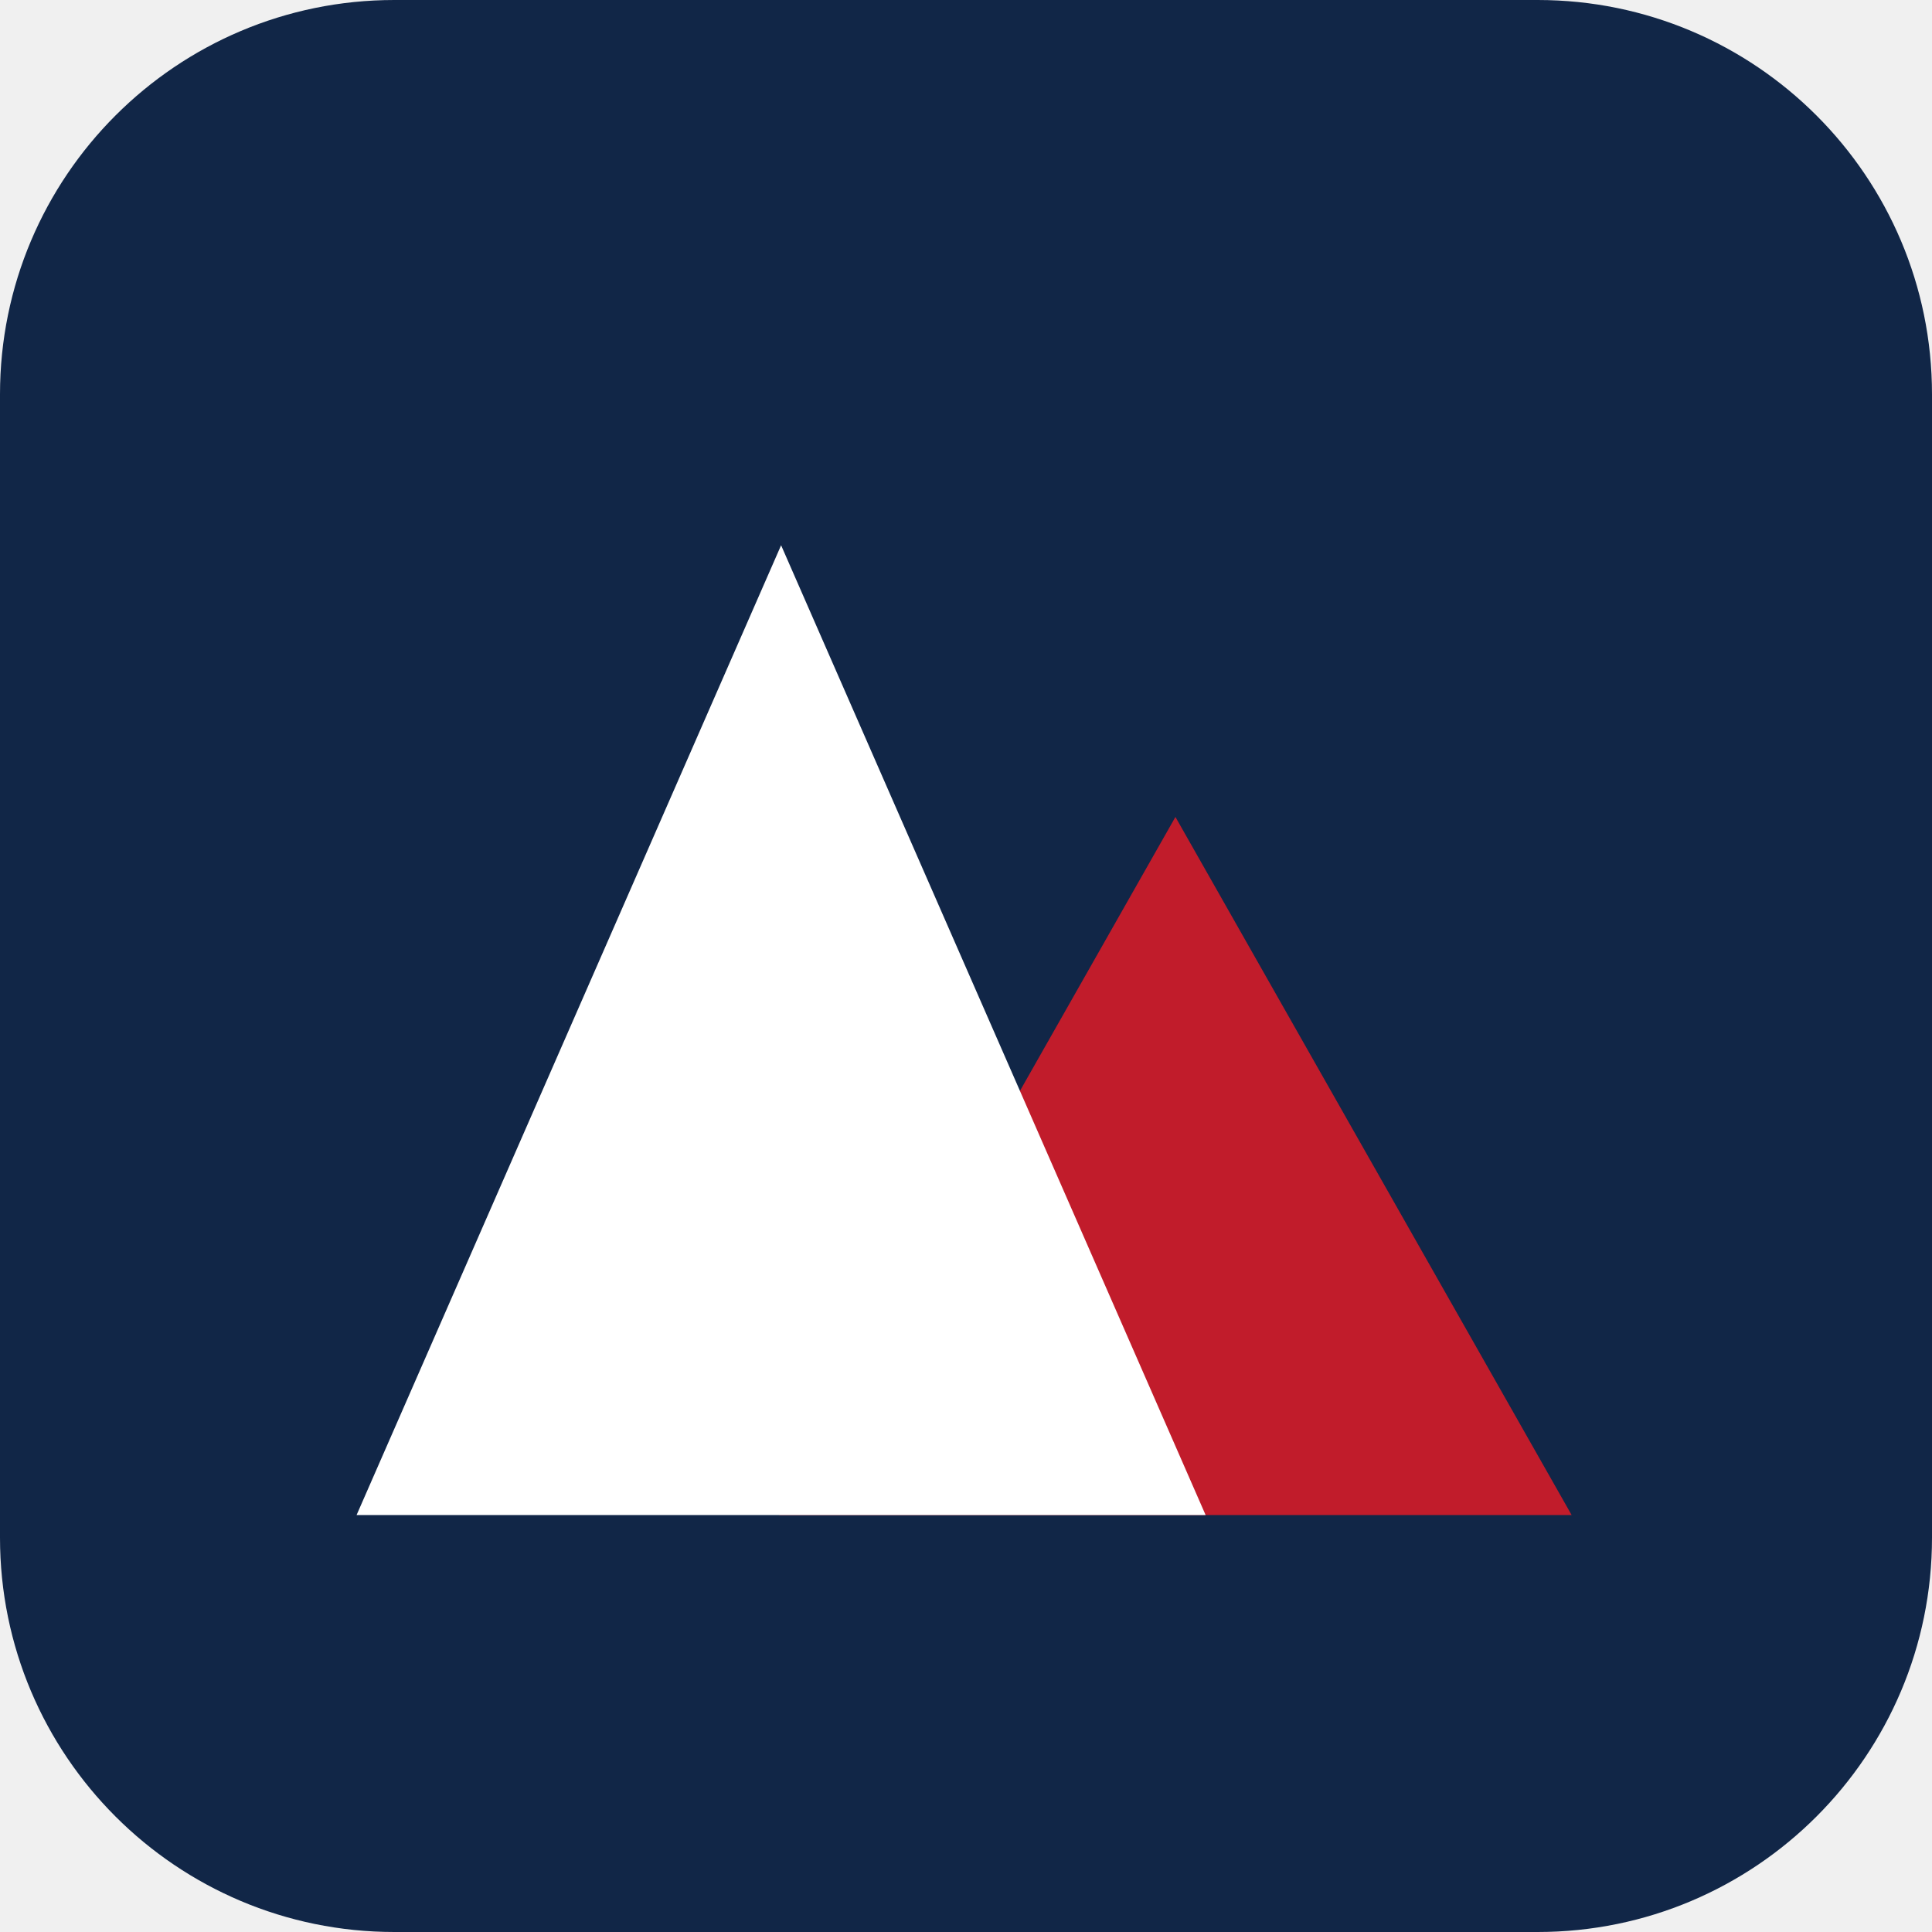
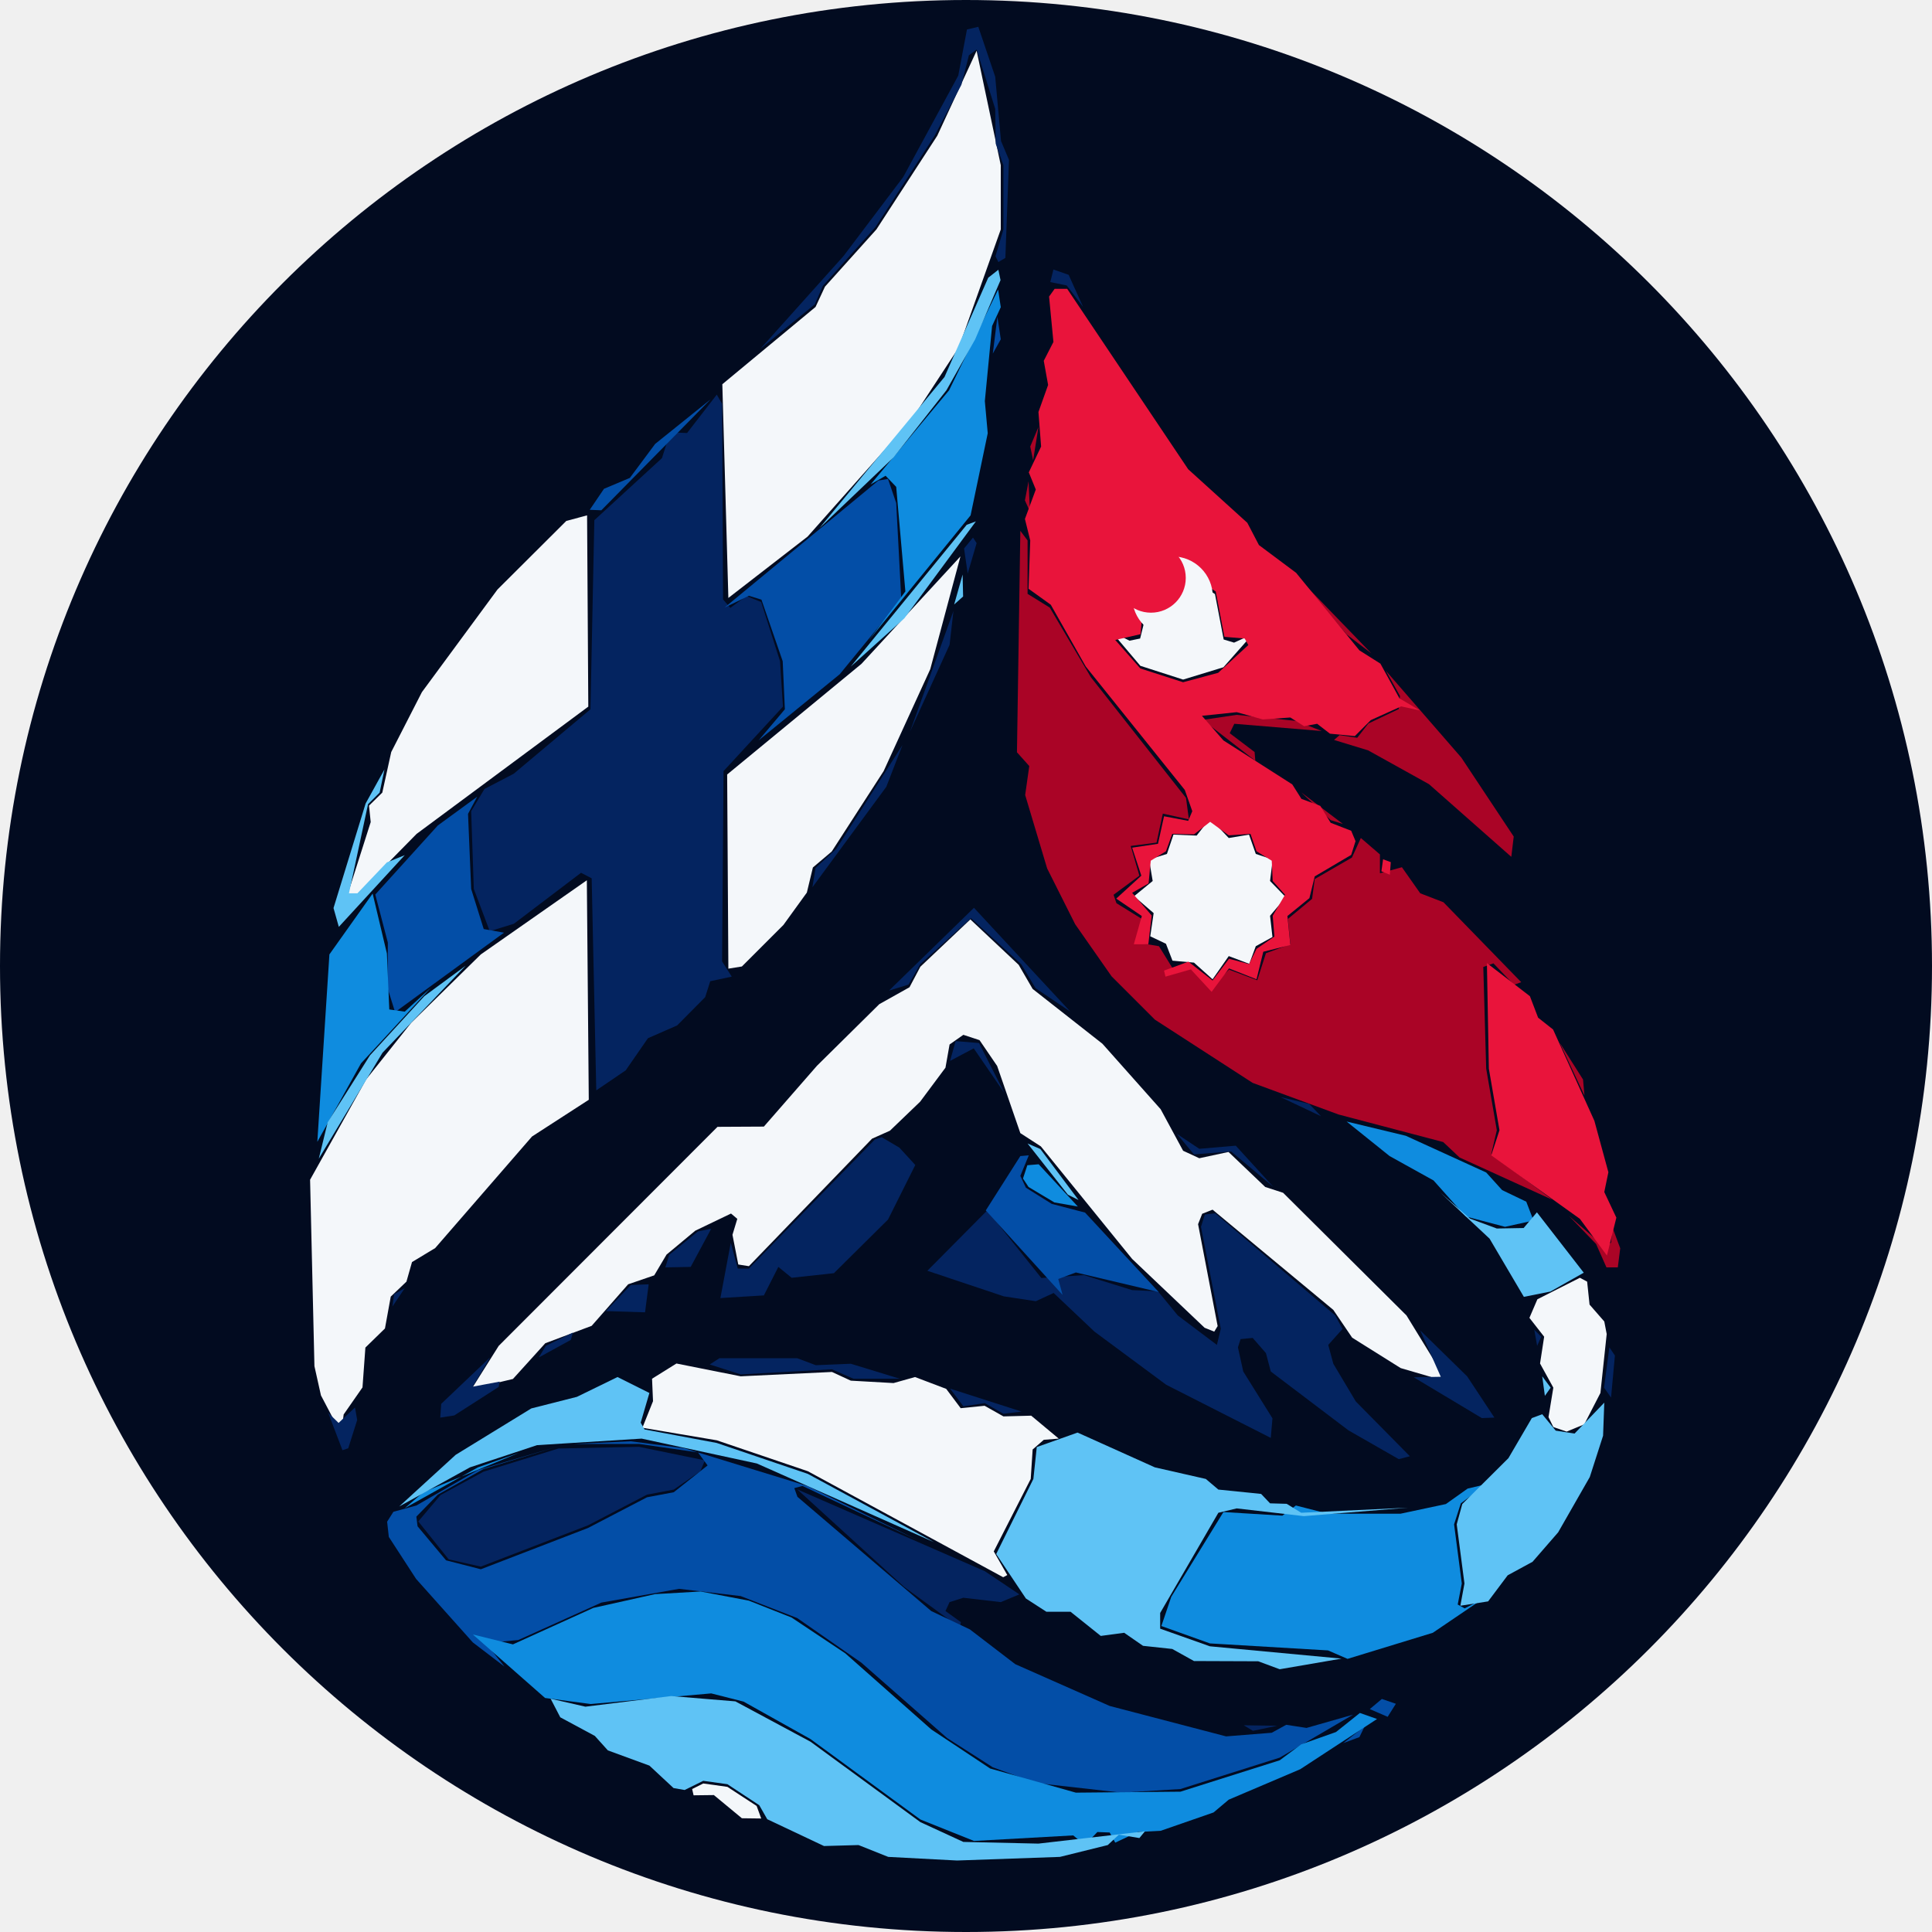
- <svg xmlns="http://www.w3.org/2000/svg" version="1.2" baseProfile="tiny-ps" viewBox="0 0 512 512">
-   <rect x="0" y="0" width="512" height="512" rx="104.5" ry="104.5" fill="#112647" />
-   <path d="M311.5,216.5 L206.5,401.5 L416.5,401.5 Z" fill="#C11C2B" />
-   <path d="M207,144.5 L94.5,401.5 L319.5,401.5 Z" fill="#FFFFFF" />
+ <svg xmlns="http://www.w3.org/2000/svg" version="1.2" baseProfile="tiny-ps" viewBox="0 0 800 800">
+   <circle cx="400.0" cy="400.0" r="400.0" fill="#020B20" />
+   <path d="M 286.6,740.8 L 287.2,743.4 L 295.6,743.3 L 307.2,752.9 L 315.2,753.0 L 313.3,747.8 L 301.2,739.9 L 291.2,738.5 Z M 270.0,570.9 L 270.4,580.2 L 266.0,591.2 L 296.8,596.4 L 334.5,609.2 L 415.4,653.1 L 417.1,652.2 L 411.5,642.4 L 426.8,612.4 L 427.6,600.2 L 432.2,596.2 L 438.4,595.7 L 427.0,586.2 L 415.5,586.5 L 407.7,582.1 L 397.8,583.1 L 391.8,575.1 L 378.9,570.2 L 370.0,572.7 L 352.3,571.7 L 344.5,568.1 L 306.7,569.9 L 280.1,564.6 Z M 654.2,529.1 L 636.6,538.0 L 633.3,545.7 L 639.4,553.5 L 637.7,564.6 L 643.2,574.6 L 641.2,586.8 L 643.2,590.9 L 648.7,592.8 L 656.0,589.8 L 662.7,576.8 L 665.3,552.4 L 664.3,547.2 L 658.2,540.2 L 657.2,530.7 Z M 599.2,572.1 L 582.4,544.7 L 531.3,493.9 L 523.9,491.5 L 508.7,477.0 L 496.6,479.6 L 489.9,476.5 L 480.6,459.3 L 456.5,432.2 L 427.6,409.5 L 421.8,399.5 L 401.8,380.7 L 381.1,400.3 L 376.6,408.8 L 364.1,415.8 L 338.3,441.3 L 316.3,466.5 L 297.1,466.6 L 206.5,557.3 L 195.3,575.1 L 212.4,571.0 L 225.8,556.2 L 245.0,549.0 L 260.1,531.8 L 270.9,528.1 L 276.0,519.5 L 287.9,509.6 L 302.7,502.5 L 305.3,504.7 L 303.3,511.3 L 305.7,523.6 L 310.1,524.3 L 361.1,471.5 L 368.5,468.2 L 381.0,456.2 L 391.5,442.1 L 393.2,432.5 L 398.9,428.5 L 405.6,430.7 L 412.9,441.4 L 422.5,469.2 L 431.0,474.7 L 468.8,521.3 L 498.8,549.8 L 502.8,551.4 L 504.2,549.1 L 496.1,506.9 L 497.8,502.6 L 502.1,500.9 L 552.1,542.4 L 559.9,553.9 L 580.0,566.5 Z M 243.0,364.5 L 199.1,395.2 L 170.2,423.6 L 151.6,447.0 L 128.4,488.5 L 130.2,565.7 L 132.9,577.8 L 141.3,593.8 L 142.3,585.7 L 150.1,574.5 L 151.3,558.0 L 159.4,550.1 L 161.8,536.9 L 168.3,530.7 L 170.6,522.6 L 180.2,516.8 L 220.3,470.6 L 243.8,455.4 Z M 501.1,338.9 L 495.5,346.0 L 485.9,345.6 L 483.2,353.6 L 475.8,355.9 L 477.3,364.8 L 469.6,371.1 L 477.7,378.1 L 476.3,387.7 L 482.8,390.8 L 485.5,397.8 L 494.4,398.6 L 502.1,405.5 L 508.8,395.9 L 517.3,399.1 L 520.0,391.8 L 526.9,388.0 L 525.9,379.2 L 532.4,371.5 L 525.9,364.8 L 527.0,355.9 L 520.0,353.6 L 517.2,345.6 L 508.8,347.0 Z M 492.1,238.7 L 476.9,245.0 L 472.1,264.4 L 467.7,265.3 L 460.1,261.4 L 472.2,275.7 L 489.9,281.4 L 506.6,276.3 L 518.7,262.6 L 511.0,266.1 L 506.7,264.8 L 503.1,246.0 Z M 397.7,230.4 L 356.7,274.9 L 301.1,320.7 L 301.6,401.1 L 307.2,400.2 L 324.4,383.0 L 334.1,369.6 L 336.6,359.2 L 344.4,352.6 L 365.9,319.3 L 385.2,277.1 Z M 243.1,213.4 L 234.5,215.7 L 206.0,244.1 L 174.7,286.6 L 162.0,311.4 L 158.3,328.2 L 152.8,333.6 L 153.5,340.4 L 142.1,376.2 L 172.5,345.3 L 243.6,292.6 Z M 404.4,21.0 L 388.1,56.2 L 362.9,95.0 L 341.6,118.7 L 337.7,127.1 L 299.1,159.1 L 301.6,247.6 L 334.4,222.2 L 377.4,173.8 L 397.0,143.9 L 414.4,95.0 L 414.4,68.4 Z " fill="#F4F7FA" fill-rule="evenodd" />
+   <path d="M 515.0,714.4 L 518.8,716.7 L 528.9,714.6 Z M 330.1,616.7 L 374.5,657.2 L 397.4,673.9 L 397.9,671.7 L 391.5,667.1 L 393.2,663.4 L 398.9,661.6 L 414.4,663.4 L 422.1,660.2 L 407.8,650.6 Z M 291.9,604.7 L 264.6,599.1 L 231.2,599.8 L 200.2,609.4 L 182.4,619.1 L 173.2,630.0 L 185.8,645.7 L 199.1,648.7 L 243.5,631.6 L 267.9,618.9 L 279.0,616.8 L 290.0,609.2 Z M 147.0,582.8 L 140.2,589.2 L 135.9,585.0 L 141.8,600.5 L 144.2,599.7 L 147.9,588.0 Z M 393.4,575.0 L 398.9,582.3 L 407.8,581.0 L 415.5,585.4 L 423.0,584.5 Z M 293.9,565.0 L 306.7,569.1 L 344.5,567.0 L 353.4,570.9 L 372.6,570.9 L 352.3,564.7 L 337.8,565.3 L 330.1,562.4 L 297.9,562.4 Z M 203.0,562.0 L 182.7,581.3 L 182.3,587.0 L 188.1,586.1 L 206.5,574.3 L 206.9,572.1 L 195.7,574.2 Z M 666.4,557.9 L 664.2,574.6 L 667.1,578.7 L 668.7,561.3 Z M 237.2,551.8 L 226.0,557.3 L 223.1,562.1 L 236.4,554.8 Z M 635.3,550.6 L 636.5,557.3 L 638.2,553.5 Z M 588.1,550.9 L 596.6,570.1 L 585.4,570.3 L 613.6,587.2 L 618.8,587.0 L 607.5,569.9 Z M 167.6,533.4 L 163.2,535.9 L 162.5,541.0 Z M 268.6,531.8 L 261.2,532.1 L 250.9,542.9 L 267.1,543.4 Z M 294.5,508.8 L 289.0,509.9 L 277.1,519.6 L 275.5,524.8 L 286.0,524.6 Z M 384.0,526.2 L 415.7,536.8 L 428.9,538.8 L 436.3,535.4 L 453.2,551.4 L 482.9,573.4 L 526.2,595.4 L 526.9,587.3 L 514.8,567.9 L 512.6,557.9 L 513.7,554.5 L 518.7,554.0 L 524.2,560.3 L 526.2,567.9 L 558.4,592.3 L 579.2,604.2 L 583.8,603.0 L 561.4,580.3 L 552.1,564.7 L 550.0,556.9 L 555.9,550.3 L 552.9,544.7 L 503.2,502.4 L 498.9,502.9 L 497.3,508.0 L 505.5,550.2 L 503.9,556.9 L 487.7,544.7 L 479.5,534.7 L 468.8,534.2 L 448.8,528.0 L 431.2,529.2 L 408.8,501.2 Z M 379.0,482.4 L 372.4,475.2 L 365.1,470.9 L 362.3,471.8 L 310.1,525.3 L 305.5,525.3 L 302.6,514.6 L 298.3,537.5 L 316.3,536.4 L 322.3,524.6 L 327.8,529.1 L 345.3,527.2 L 367.7,505.0 Z M 487.3,469.5 L 494.4,478.0 L 509.8,476.8 L 527.3,491.5 L 511.7,474.4 L 496.6,475.7 Z M 530.3,454.3 L 547.0,462.2 L 542.1,457.1 Z M 395.7,431.1 L 393.4,439.3 L 403.2,434.1 L 415.9,452.6 L 405.4,431.9 Z M 368.1,410.2 L 376.2,407.7 L 381.1,399.2 L 402.1,380.2 L 422.9,399.3 L 428.8,409.2 L 443.2,418.9 L 403.3,375.9 Z M 373.7,308.5 L 346.3,351.5 L 337.7,359.4 L 336.4,367.4 L 367.0,325.8 Z M 394.8,253.0 L 376.8,303.0 L 393.2,267.0 Z M 402.9,222.6 L 399.2,227.1 L 400.7,237.5 L 404.4,224.9 Z M 296.8,163.4 L 284.5,179.3 L 277.5,179.0 L 274.1,189.7 L 246.1,215.4 L 244.5,293.7 L 212.7,320.4 L 200.6,326.7 L 195.1,335.9 L 196.2,368.1 L 202.8,385.6 L 212.8,382.5 L 240.6,361.4 L 245.0,363.7 L 246.9,451.5 L 259.1,443.2 L 268.3,429.9 L 280.4,424.6 L 292.0,412.9 L 294.1,406.3 L 303.0,404.4 L 299.0,398.1 L 299.6,319.3 L 324.2,292.6 L 323.0,273.8 L 315.2,249.3 L 309.1,246.8 L 302.4,251.7 L 299.4,248.2 L 299.0,167.2 Z M 436.2,111.6 L 434.9,116.8 L 441.7,118.2 L 448.5,127.1 L 442.5,113.8 Z M 405.1,11.1 L 400.4,12.2 L 396.8,31.3 L 374.0,73.3 L 349.3,106.0 L 314.8,144.5 L 337.4,126.0 L 340.7,118.4 L 362.6,93.9 L 387.0,56.2 L 398.1,35.1 L 401.2,22.9 L 404.4,20.5 L 412.1,45.1 L 412.3,59.5 L 415.5,68.4 L 415.5,95.0 L 412.2,106.1 L 413.4,108.5 L 416.3,106.8 L 417.8,66.2 L 414.5,58.4 L 412.1,31.8 Z " fill="#042460" fill-rule="evenodd" />
+   <path d="M 565.1,714.8 L 556.2,721.8 L 562.9,719.3 Z M 567.2,707.7 L 574.6,710.9 L 578.0,705.5 L 572.2,703.5 Z M 160.3,630.1 L 161.0,636.4 L 172.3,653.8 L 195.8,680.1 L 208.9,690.1 L 203.5,683.3 L 203.9,680.1 L 214.6,679.1 L 249.0,663.6 L 281.2,657.9 L 306.7,660.9 L 330.1,670.0 L 356.7,688.5 L 392.2,719.7 L 411.1,731.8 L 428.9,738.3 L 464.4,742.3 L 488.8,740.8 L 529.9,727.8 L 560.3,710.0 L 541.0,715.5 L 532.6,714.2 L 526.6,717.5 L 507.7,719.0 L 459.5,706.4 L 420.4,689.1 L 401.6,674.7 L 385.6,667.1 L 330.2,619.8 L 328.9,616.2 L 332.3,615.3 L 379.7,637.6 L 334.5,615.4 L 283.4,599.7 L 261.2,596.8 L 237.6,597.9 L 264.6,597.9 L 289.0,601.4 L 293.0,606.8 L 279.0,617.9 L 267.9,620.0 L 243.5,632.7 L 199.1,649.8 L 184.7,646.1 L 172.9,632.0 L 172.4,628.0 L 181.3,618.9 L 200.2,608.3 L 230.5,599.1 L 197.9,608.7 L 172.4,623.4 L 162.9,626.0 Z M 422.5,478.7 L 408.2,501.2 L 440.0,536.2 L 438.2,529.6 L 445.5,526.9 L 479.8,535.0 L 449.3,502.1 L 435.5,498.5 L 424.8,491.8 L 422.5,486.9 L 426.0,478.4 Z M 197.6,329.9 L 181.3,341.8 L 155.4,370.4 L 160.6,390.3 L 160.5,409.2 L 163.6,419.1 L 208.7,386.2 L 200.3,384.7 L 195.1,368.1 L 193.8,337.0 Z M 367.7,198.3 L 363.7,199.0 L 300.0,251.6 L 310.1,246.7 L 315.3,248.3 L 324.1,273.8 L 325.0,293.7 L 314.1,306.6 L 347.7,279.2 L 373.2,248.1 L 371.1,208.3 Z M 294.2,165.4 L 271.3,183.8 L 260.8,197.9 L 250.1,202.4 L 244.2,211.1 L 249.0,211.3 Z M 413.0,131.2 L 411.1,146.4 L 414.4,140.5 Z " fill="#034EA7" fill-rule="evenodd" />
+   <path d="M 195.8,676.8 L 225.7,703.1 L 244.6,705.6 L 294.5,701.2 L 307.9,704.6 L 335.6,720.1 L 381.1,753.4 L 403.3,762.3 L 444.4,760.0 L 449.2,764.0 L 454.4,758.6 L 459.5,758.8 L 461.8,763.0 L 471.1,758.6 L 480.6,758.1 L 502.5,750.5 L 508.8,745.2 L 538.4,732.6 L 570.2,711.8 L 563.1,709.3 L 553.2,717.2 L 538.8,722.3 L 529.9,728.9 L 488.8,741.9 L 445.5,742.3 L 410.0,732.3 L 385.6,716.1 L 350.0,684.6 L 327.8,669.8 L 310.1,662.8 L 290.1,659.0 L 271.2,660.1 L 245.7,665.8 L 212.4,680.9 Z M 615.7,614.5 L 607.7,616.4 L 598.7,622.8 L 579.9,626.8 L 549.9,626.8 L 536.6,623.4 L 531.0,627.6 L 506.6,626.1 L 485.0,661.2 L 480.9,673.3 L 501.0,680.5 L 549.9,683.4 L 558.0,686.9 L 593.3,676.1 L 613.5,662.4 L 606.5,666.0 L 603.6,664.4 L 605.3,655.7 L 602.1,631.2 L 604.9,622.5 Z M 214.9,601.6 L 175.3,617.9 L 167.6,624.5 L 197.9,607.6 Z M 425.4,482.5 L 423.6,488.0 L 425.9,491.5 L 436.6,497.9 L 446.3,499.6 L 430.1,482.1 Z M 557.6,464.4 L 575.4,478.7 L 593.6,488.8 L 606.9,503.7 L 623.2,508.0 L 635.0,505.4 L 632.0,497.6 L 622.0,492.8 L 615.4,485.5 L 582.1,470.3 Z M 154.3,370.0 L 136.4,395.2 L 131.4,472.8 L 149.5,440.3 L 178.3,409.1 L 167.6,418.9 L 161.2,418.0 L 160.2,394.8 Z M 413.3,119.9 L 393.0,161.6 L 360.5,200.6 L 366.7,197.0 L 371.1,201.6 L 374.9,244.9 L 359.7,265.2 L 401.9,213.4 L 409.0,179.4 L 407.8,166.1 L 410.8,135.0 L 414.4,127.2 Z " fill="#0F8CDF" fill-rule="evenodd" />
+   <path d="M 228.0,703.4 L 232.0,711.1 L 246.3,718.8 L 251.7,724.8 L 268.9,731.1 L 278.9,740.4 L 283.5,741.2 L 291.2,737.4 L 301.2,738.8 L 314.4,747.5 L 317.7,753.3 L 341.2,764.4 L 355.5,764.0 L 367.8,768.9 L 396.3,770.4 L 438.9,768.9 L 458.7,764.0 L 463.3,759.7 L 471.8,761.1 L 474.1,758.3 L 430.0,763.4 L 398.9,762.7 L 381.1,754.5 L 335.6,721.2 L 304.5,704.5 L 277.9,702.3 L 242.4,706.7 Z M 429.3,599.2 L 427.9,612.4 L 412.5,643.5 L 424.8,661.9 L 433.3,667.4 L 443.3,667.4 L 455.8,677.4 L 465.5,676.1 L 473.3,681.5 L 485.4,682.8 L 494.4,687.8 L 521.0,687.9 L 529.9,691.2 L 555.5,686.8 L 501.0,681.7 L 480.4,674.4 L 480.4,667.9 L 504.5,626.4 L 512.1,624.6 L 539.9,627.8 L 583.1,624.3 L 538.8,626.4 L 532.8,622.7 L 525.9,622.5 L 522.2,618.6 L 504.5,616.8 L 499.3,612.4 L 478.2,607.6 L 446.2,593.2 Z M 664.3,580.8 L 652.0,593.6 L 644.2,592.4 L 638.6,585.6 L 634.3,587.2 L 624.6,603.8 L 605.5,622.8 L 603.2,631.2 L 606.4,655.7 L 604.7,664.9 L 616.2,663.1 L 624.3,652.3 L 634.6,646.7 L 645.2,634.5 L 658.3,611.6 L 663.8,594.5 Z M 165.3,623.8 L 194.6,607.6 L 222.4,598.4 L 265.7,595.7 L 313.4,606.0 L 386.8,638.6 L 334.5,610.3 L 296.8,597.5 L 266.9,591.9 L 265.3,589.1 L 268.9,576.8 L 255.7,570.2 L 238.9,578.4 L 220.0,583.2 L 188.7,602.4 Z M 638.6,569.9 L 639.7,578.0 L 642.1,574.6 Z M 596.5,493.9 L 616.8,512.9 L 631.0,537.0 L 642.0,534.8 L 655.8,527.0 L 636.4,502.0 L 630.9,508.5 L 619.8,508.7 L 608.7,504.6 Z M 425.5,473.5 L 442.2,494.7 L 446.6,496.9 L 430.8,475.8 Z M 192.8,399.9 L 175.7,412.5 L 153.2,437.0 L 135.7,464.7 L 132.0,479.8 L 158.4,435.9 Z M 159.2,318.6 L 151.4,332.7 L 138.1,376.0 L 140.3,383.8 L 167.6,354.1 L 160.2,357.1 L 148.0,369.9 L 144.5,369.9 L 152.4,333.0 L 157.2,328.2 Z M 398.6,237.9 L 395.1,250.3 L 398.8,247.0 Z M 404.1,215.9 L 400.3,217.3 L 352.3,276.0 L 374.5,256.0 Z M 413.4,111.7 L 409.2,115.0 L 391.1,156.1 L 339.3,218.7 L 370.0,189.4 L 391.9,161.6 L 403.8,140.5 L 414.3,116.0 Z " fill="#5FC3F5" fill-rule="evenodd" />
+   <path d="M 649.7,503.5 L 660.9,515.1 L 665.2,524.8 L 669.9,524.8 L 670.9,516.9 L 667.7,508.3 L 667.1,514.6 L 664.3,516.2 Z M 645.8,431.7 L 656.1,453.7 L 655.5,447.0 Z M 538.8,328.1 L 551.0,339.6 L 556.1,341.2 Z M 498.0,298.1 L 519.8,315.0 L 519.5,311.4 L 509.2,303.6 L 511.1,299.7 L 547.3,302.7 L 536.6,298.5 L 512.1,296.0 Z M 573.9,277.8 L 579.7,288.2 L 579.2,293.6 L 566.6,299.6 L 562.0,305.5 L 554.7,304.4 L 552.4,306.4 L 566.5,310.7 L 591.7,324.7 L 625.8,354.8 L 626.8,346.4 L 605.1,313.7 Z M 538.3,240.0 L 557.6,262.7 L 567.8,270.5 Z M 422.5,219.8 L 421.1,311.5 L 426.2,317.2 L 424.5,329.2 L 433.6,359.6 L 445.2,382.7 L 460.3,404.3 L 478.2,422.2 L 518.7,448.4 L 554.3,461.5 L 597.6,472.9 L 604.4,479.3 L 642.8,496.8 L 617.5,477.9 L 619.8,468.0 L 615.4,442.5 L 614.2,400.4 L 618.4,398.9 L 626.9,407.8 L 629.9,406.7 L 597.7,373.6 L 588.1,369.9 L 580.5,359.1 L 571.4,361.6 L 571.4,353.8 L 563.5,347.0 L 559.8,355.1 L 544.4,364.0 L 543.3,372.2 L 533.3,380.5 L 534.3,391.0 L 524.2,394.7 L 520.6,405.9 L 508.9,401.5 L 502.1,408.0 L 492.8,401.1 L 485.9,401.5 L 479.9,391.8 L 471.5,390.4 L 472.8,380.5 L 462.3,374.0 L 461.1,370.5 L 471.8,362.6 L 468.2,350.3 L 478.9,348.9 L 481.5,336.9 L 492.3,339.3 L 491.1,330.4 L 451.7,280.4 L 434.7,251.6 L 425.5,245.9 L 425.5,223.8 Z M 425.9,199.3 L 424.4,207.2 L 426.5,211.9 Z M 430.0,176.8 L 426.6,184.9 L 427.8,190.6 Z " fill="#AA0426" fill-rule="evenodd" />
+   <path d="M 615.7,398.8 L 616.5,442.5 L 620.9,468.0 L 617.5,478.4 L 654.2,504.7 L 665.4,519.9 L 669.3,504.2 L 664.3,493.6 L 666.0,485.4 L 660.2,464.1 L 643.1,426.3 L 636.9,421.4 L 633.5,412.5 Z M 572.7,355.8 L 572.0,360.8 L 575.5,362.2 L 575.9,357.0 Z M 436.7,119.6 L 434.4,122.8 L 436.2,141.6 L 432.2,149.4 L 434.0,159.4 L 430.0,170.6 L 431.1,184.9 L 426.0,195.6 L 428.9,202.7 L 424.4,214.9 L 426.6,223.8 L 425.9,243.8 L 435.1,250.4 L 449.6,276.0 L 490.6,327.1 L 493.7,335.9 L 492.0,339.9 L 482.0,338.0 L 479.5,349.4 L 468.8,351.0 L 472.6,362.6 L 462.2,372.1 L 472.8,379.3 L 469.5,391.0 L 475.5,391.0 L 476.9,379.1 L 468.8,369.7 L 475.6,365.8 L 476.5,356.4 L 482.8,352.5 L 485.4,345.3 L 494.4,345.5 L 501.1,340.3 L 508.8,345.9 L 517.8,345.3 L 520.3,352.5 L 526.6,356.4 L 527.0,364.8 L 532.1,370.5 L 527.0,379.2 L 527.7,387.8 L 520.3,392.9 L 517.2,399.2 L 508.9,397.0 L 502.1,406.0 L 492.1,398.2 L 482.0,401.9 L 482.6,404.4 L 493.1,401.4 L 501.7,410.7 L 508.9,401.0 L 520.3,405.5 L 523.1,394.1 L 534.3,391.3 L 533.1,379.3 L 542.2,371.9 L 544.4,362.9 L 559.5,354.0 L 561.3,348.3 L 559.5,344.0 L 551.0,340.7 L 546.7,333.7 L 538.9,330.8 L 535.1,324.8 L 506.6,306.6 L 497.7,296.4 L 512.1,294.9 L 522.9,297.9 L 534.3,297.1 L 540.0,300.7 L 545.4,299.7 L 550.7,303.8 L 561.0,304.8 L 567.6,298.2 L 580.2,292.5 L 588.0,294.2 L 579.5,289.2 L 571.6,274.8 L 562.9,269.3 L 536.7,237.2 L 521.3,225.7 L 516.5,216.5 L 492.0,194.3 L 441.9,119.6 Z M 492.1,237.8 L 503.4,244.9 L 507.0,263.7 L 515.4,264.4 L 516.9,267.1 L 504.4,278.6 L 489.9,282.5 L 472.2,276.8 L 461.8,265.0 L 472.3,262.6 L 473.3,250.4 L 478.9,241.6 Z " fill="#E9143B" fill-rule="evenodd" />
+   <circle cx="485.5" cy="247.1" r="16.7" fill="#F4F7FA" />
+   <circle cx="476.6" cy="239.3" r="14.4" fill="#E9143B" />
</svg>
